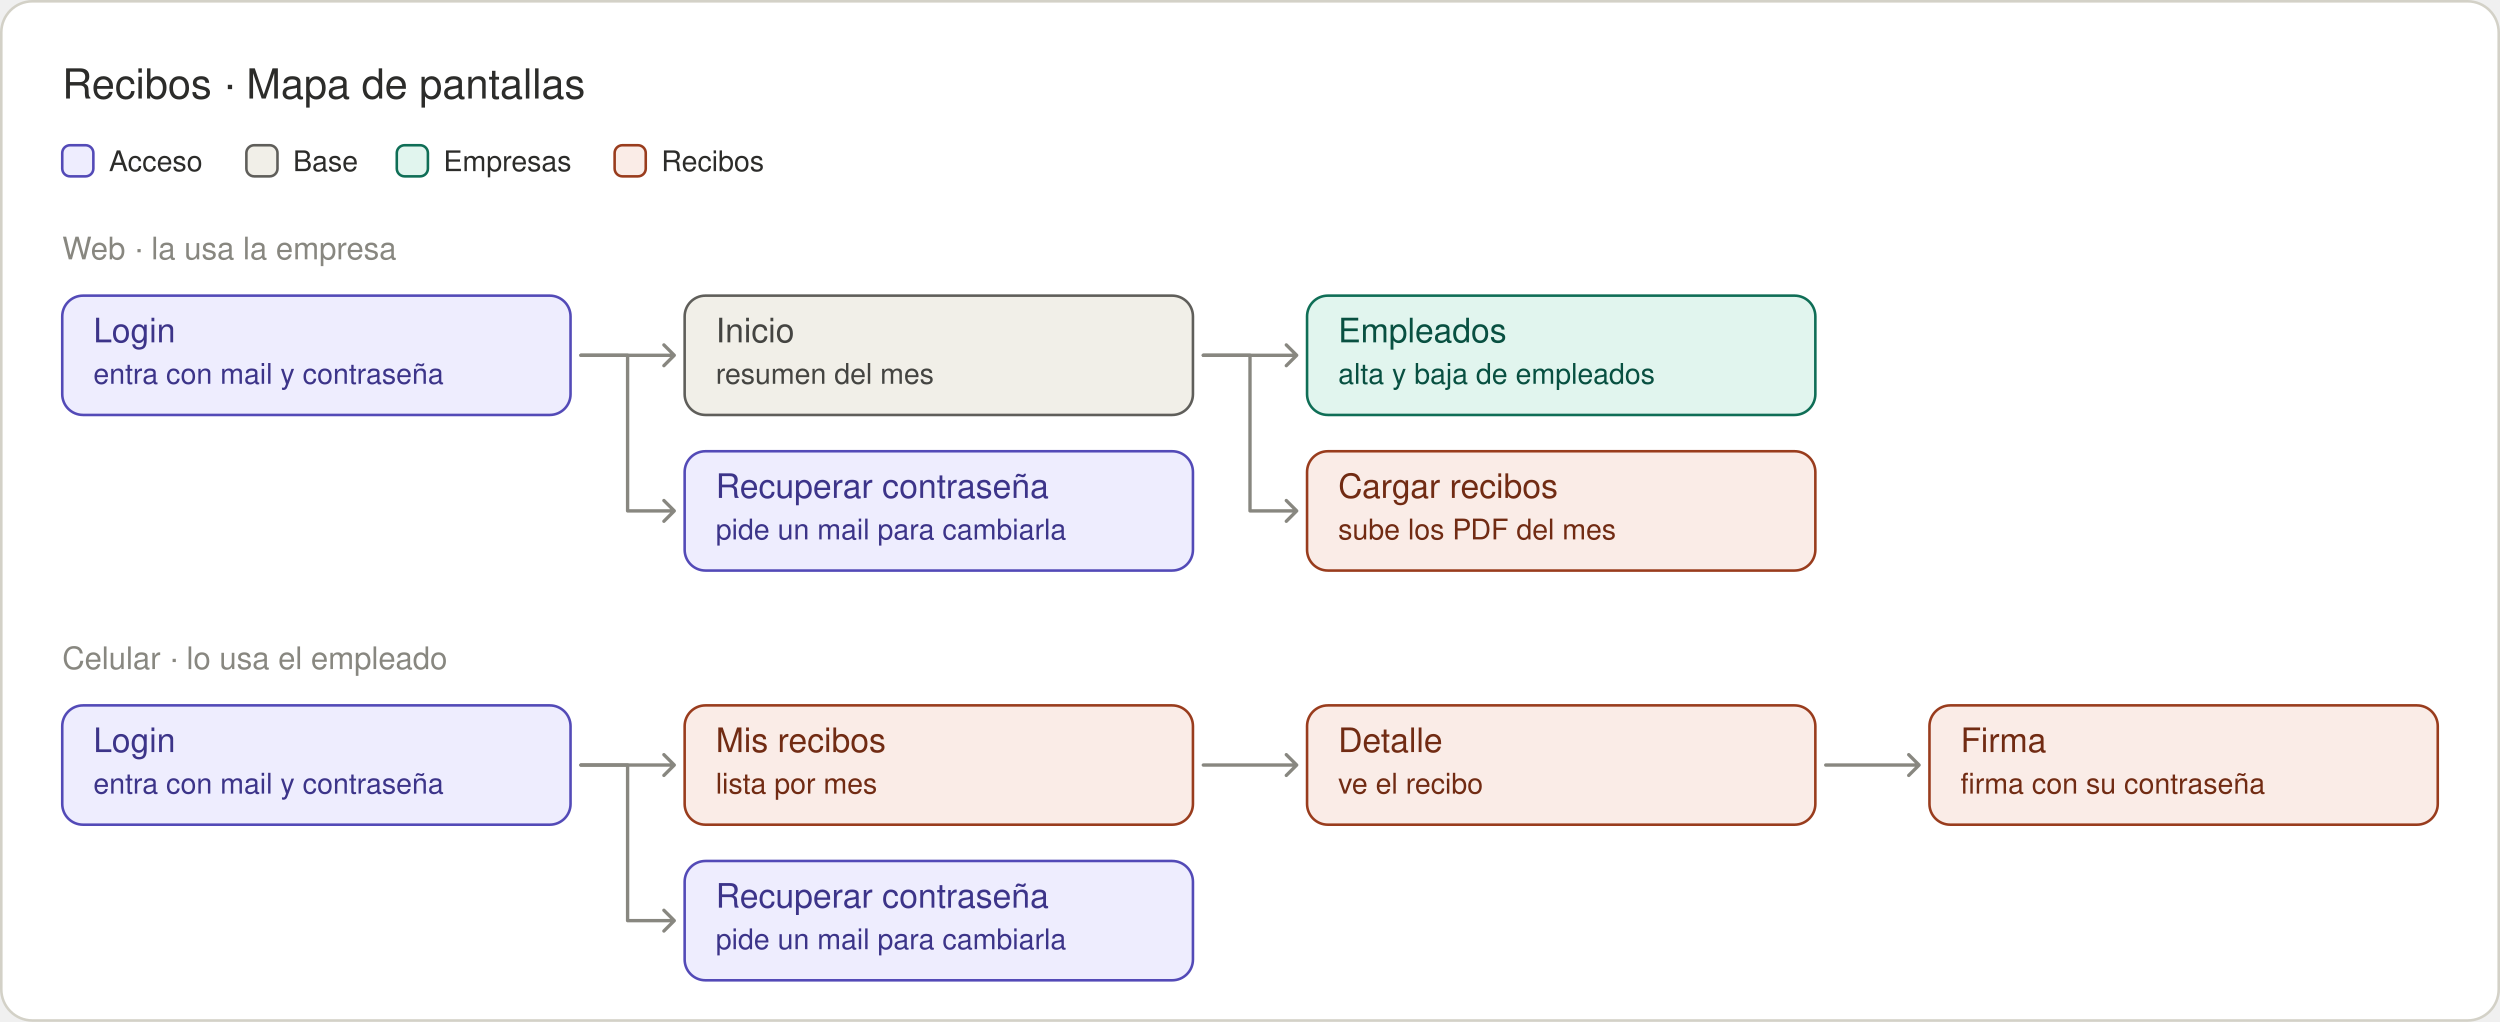
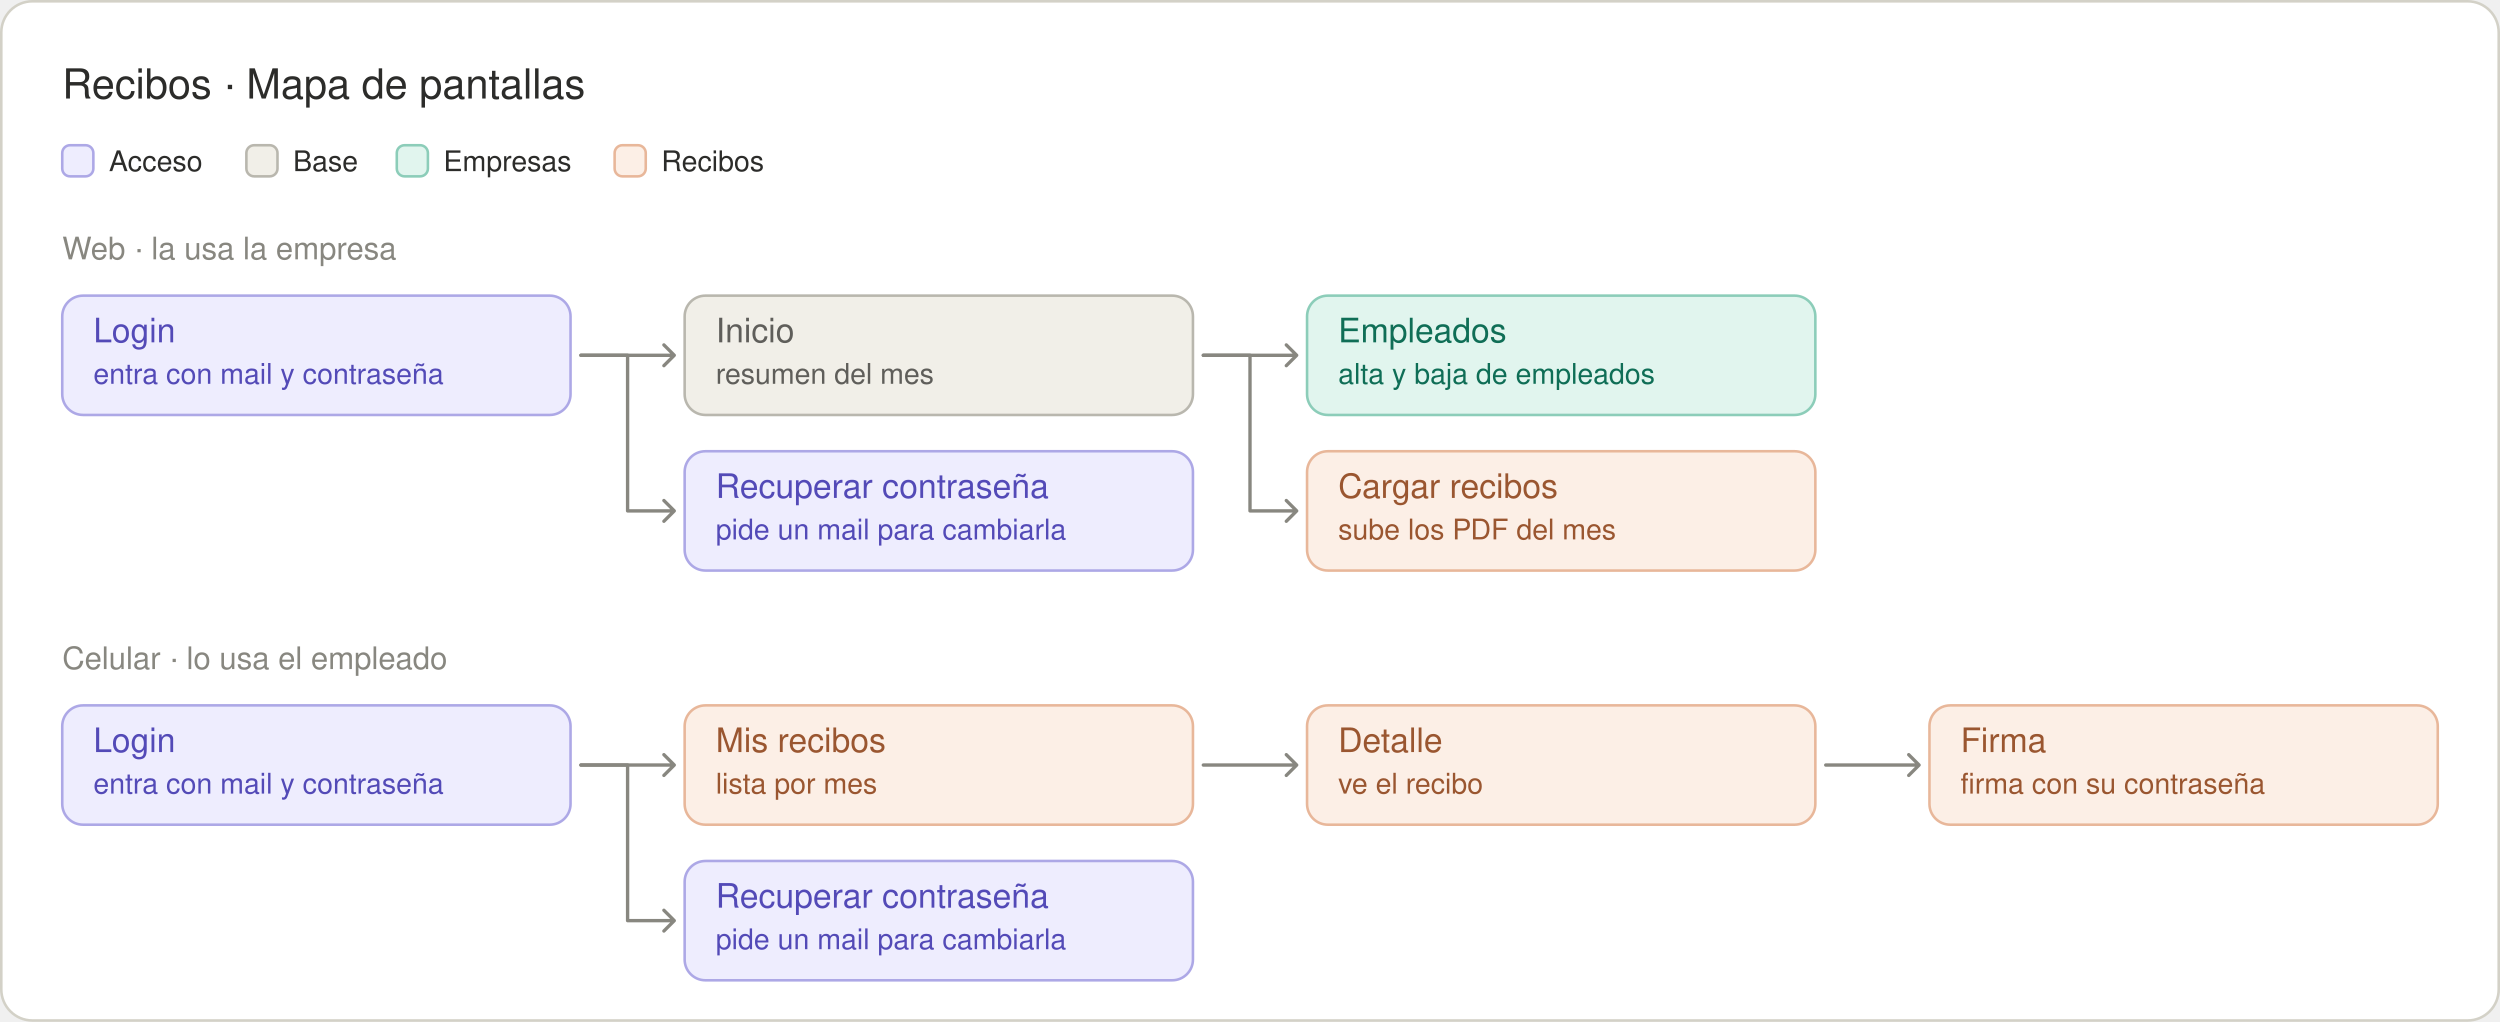
<svg xmlns="http://www.w3.org/2000/svg" width="964" height="394" viewBox="0 0 964 394" font-family="-apple-system, 'Segoe UI', Helvetica, Arial, sans-serif">
  <rect x="0.5" y="0.5" width="963" height="393" rx="12" fill="#FFFFFF" stroke="#D3D1C7" />
  <text x="24" y="38" font-size="16" font-weight="500" fill="#2C2C2A">Recibos · Mapa de pantallas</text>
-   <rect x="24" y="56" width="12" height="12" rx="3" fill="#EEEDFE" stroke="#534AB7" />
+   <rect x="24" y="56" width="12" height="12" rx="3" fill="#EEEDFE" stroke="#ADA8E6" />
  <text x="42" y="66" font-size="11" fill="#2C2C2A">Acceso</text>
-   <rect x="95" y="56" width="12" height="12" rx="3" fill="#F1EFE8" stroke="#5F5E5A" />
+   <rect x="95" y="56" width="12" height="12" rx="3" fill="#F1EFE8" stroke="#B9B7AE" />
  <text x="113" y="66" font-size="11" fill="#2C2C2A">Base</text>
-   <rect x="153" y="56" width="12" height="12" rx="3" fill="#E1F5EE" stroke="#0F6E56" />
+   <rect x="153" y="56" width="12" height="12" rx="3" fill="#E1F5EE" stroke="#8CCDB9" />
  <text x="171" y="66" font-size="11" fill="#2C2C2A">Empresas</text>
-   <rect x="237" y="56" width="12" height="12" rx="3" fill="#FAECE7" stroke="#993C1D" />
+   <rect x="237" y="56" width="12" height="12" rx="3" fill="#FCEFE6" stroke="#E8B79A" />
  <text x="255" y="66" font-size="11" fill="#2C2C2A">Recibos</text>
  <text x="24" y="100" font-size="12" fill="#888780">Web · la usa la empresa</text>
-   <rect x="24" y="114" width="196" height="46" rx="8" fill="#EEEDFE" stroke="#534AB7" />
-   <text x="36" y="132" font-size="13" fill="#3C3489">Login</text>
-   <text x="36" y="148" font-size="11" fill="#3C3489">entra con mail y contraseña</text>
+   <rect x="24" y="114" width="196" height="46" rx="8" fill="#EEEDFE" stroke="#ADA8E6" />
+   <text x="36" y="132" font-size="13" fill="#534AB7">Login</text>
+   <text x="36" y="148" font-size="11" fill="#534AB7">entra con mail y contraseña</text>
  <path d="M224 137L260 137M256 133l4 4-4 4" fill="none" stroke="#888780" stroke-width="1.3" stroke-linecap="round" stroke-linejoin="round" />
  <path d="M224 137L242 137L242 197L260 197M256 193l4 4-4 4" fill="none" stroke="#888780" stroke-width="1.3" stroke-linecap="round" stroke-linejoin="round" />
-   <rect x="264" y="174" width="196" height="46" rx="8" fill="#EEEDFE" stroke="#534AB7" />
-   <text x="276" y="192" font-size="13" fill="#3C3489">Recuperar contraseña</text>
-   <text x="276" y="208" font-size="11" fill="#3C3489">pide un mail para cambiarla</text>
-   <rect x="264" y="114" width="196" height="46" rx="8" fill="#F1EFE8" stroke="#5F5E5A" />
-   <text x="276" y="132" font-size="13" fill="#444441">Inicio</text>
-   <text x="276" y="148" font-size="11" fill="#444441">resumen del mes</text>
+   <rect x="264" y="174" width="196" height="46" rx="8" fill="#EEEDFE" stroke="#ADA8E6" />
+   <text x="276" y="192" font-size="13" fill="#534AB7">Recuperar contraseña</text>
+   <text x="276" y="208" font-size="11" fill="#534AB7">pide un mail para cambiarla</text>
+   <rect x="264" y="114" width="196" height="46" rx="8" fill="#F1EFE8" stroke="#B9B7AE" />
+   <text x="276" y="132" font-size="13" fill="#5F5E5A">Inicio</text>
+   <text x="276" y="148" font-size="11" fill="#5F5E5A">resumen del mes</text>
  <path d="M464 137L500 137M496 133l4 4-4 4" fill="none" stroke="#888780" stroke-width="1.3" stroke-linecap="round" stroke-linejoin="round" />
  <path d="M464 137L482 137L482 197L500 197M496 193l4 4-4 4" fill="none" stroke="#888780" stroke-width="1.3" stroke-linecap="round" stroke-linejoin="round" />
-   <rect x="504" y="114" width="196" height="46" rx="8" fill="#E1F5EE" stroke="#0F6E56" />
-   <text x="516" y="132" font-size="13" fill="#085041">Empleados</text>
-   <text x="516" y="148" font-size="11" fill="#085041">alta y baja de empleados</text>
-   <rect x="504" y="174" width="196" height="46" rx="8" fill="#FAECE7" stroke="#993C1D" />
-   <text x="516" y="192" font-size="13" fill="#712B13">Cargar recibos</text>
-   <text x="516" y="208" font-size="11" fill="#712B13">sube los PDF del mes</text>
+   <rect x="504" y="114" width="196" height="46" rx="8" fill="#E1F5EE" stroke="#8CCDB9" />
+   <text x="516" y="132" font-size="13" fill="#0F6E56">Empleados</text>
+   <text x="516" y="148" font-size="11" fill="#0F6E56">alta y baja de empleados</text>
+   <rect x="504" y="174" width="196" height="46" rx="8" fill="#FCEFE6" stroke="#E8B79A" />
+   <text x="516" y="192" font-size="13" fill="#9A5630">Cargar recibos</text>
+   <text x="516" y="208" font-size="11" fill="#9A5630">sube los PDF del mes</text>
  <text x="24" y="258" font-size="12" fill="#888780">Celular · lo usa el empleado</text>
-   <rect x="24" y="272" width="196" height="46" rx="8" fill="#EEEDFE" stroke="#534AB7" />
-   <text x="36" y="290" font-size="13" fill="#3C3489">Login</text>
-   <text x="36" y="306" font-size="11" fill="#3C3489">entra con mail y contraseña</text>
+   <rect x="24" y="272" width="196" height="46" rx="8" fill="#EEEDFE" stroke="#ADA8E6" />
+   <text x="36" y="290" font-size="13" fill="#534AB7">Login</text>
+   <text x="36" y="306" font-size="11" fill="#534AB7">entra con mail y contraseña</text>
  <path d="M224 295L260 295M256 291l4 4-4 4" fill="none" stroke="#888780" stroke-width="1.3" stroke-linecap="round" stroke-linejoin="round" />
  <path d="M224 295L242 295L242 355L260 355M256 351l4 4-4 4" fill="none" stroke="#888780" stroke-width="1.3" stroke-linecap="round" stroke-linejoin="round" />
-   <rect x="264" y="332" width="196" height="46" rx="8" fill="#EEEDFE" stroke="#534AB7" />
-   <text x="276" y="350" font-size="13" fill="#3C3489">Recuperar contraseña</text>
-   <text x="276" y="366" font-size="11" fill="#3C3489">pide un mail para cambiarla</text>
-   <rect x="264" y="272" width="196" height="46" rx="8" fill="#FAECE7" stroke="#993C1D" />
-   <text x="276" y="290" font-size="13" fill="#712B13">Mis recibos</text>
-   <text x="276" y="306" font-size="11" fill="#712B13">lista por mes</text>
+   <rect x="264" y="332" width="196" height="46" rx="8" fill="#EEEDFE" stroke="#ADA8E6" />
+   <text x="276" y="350" font-size="13" fill="#534AB7">Recuperar contraseña</text>
+   <text x="276" y="366" font-size="11" fill="#534AB7">pide un mail para cambiarla</text>
+   <rect x="264" y="272" width="196" height="46" rx="8" fill="#FCEFE6" stroke="#E8B79A" />
+   <text x="276" y="290" font-size="13" fill="#9A5630">Mis recibos</text>
+   <text x="276" y="306" font-size="11" fill="#9A5630">lista por mes</text>
  <path d="M464 295L500 295M496 291l4 4-4 4" fill="none" stroke="#888780" stroke-width="1.3" stroke-linecap="round" stroke-linejoin="round" />
-   <rect x="504" y="272" width="196" height="46" rx="8" fill="#FAECE7" stroke="#993C1D" />
-   <text x="516" y="290" font-size="13" fill="#712B13">Detalle</text>
-   <text x="516" y="306" font-size="11" fill="#712B13">ve el recibo</text>
+   <rect x="504" y="272" width="196" height="46" rx="8" fill="#FCEFE6" stroke="#E8B79A" />
+   <text x="516" y="290" font-size="13" fill="#9A5630">Detalle</text>
+   <text x="516" y="306" font-size="11" fill="#9A5630">ve el recibo</text>
  <path d="M704 295L740 295M736 291l4 4-4 4" fill="none" stroke="#888780" stroke-width="1.3" stroke-linecap="round" stroke-linejoin="round" />
-   <rect x="744" y="272" width="196" height="46" rx="8" fill="#FAECE7" stroke="#993C1D" />
-   <text x="756" y="290" font-size="13" fill="#712B13">Firma</text>
-   <text x="756" y="306" font-size="11" fill="#712B13">firma con su contraseña</text>
+   <rect x="744" y="272" width="196" height="46" rx="8" fill="#FCEFE6" stroke="#E8B79A" />
+   <text x="756" y="290" font-size="13" fill="#9A5630">Firma</text>
+   <text x="756" y="306" font-size="11" fill="#9A5630">firma con su contraseña</text>
</svg>
